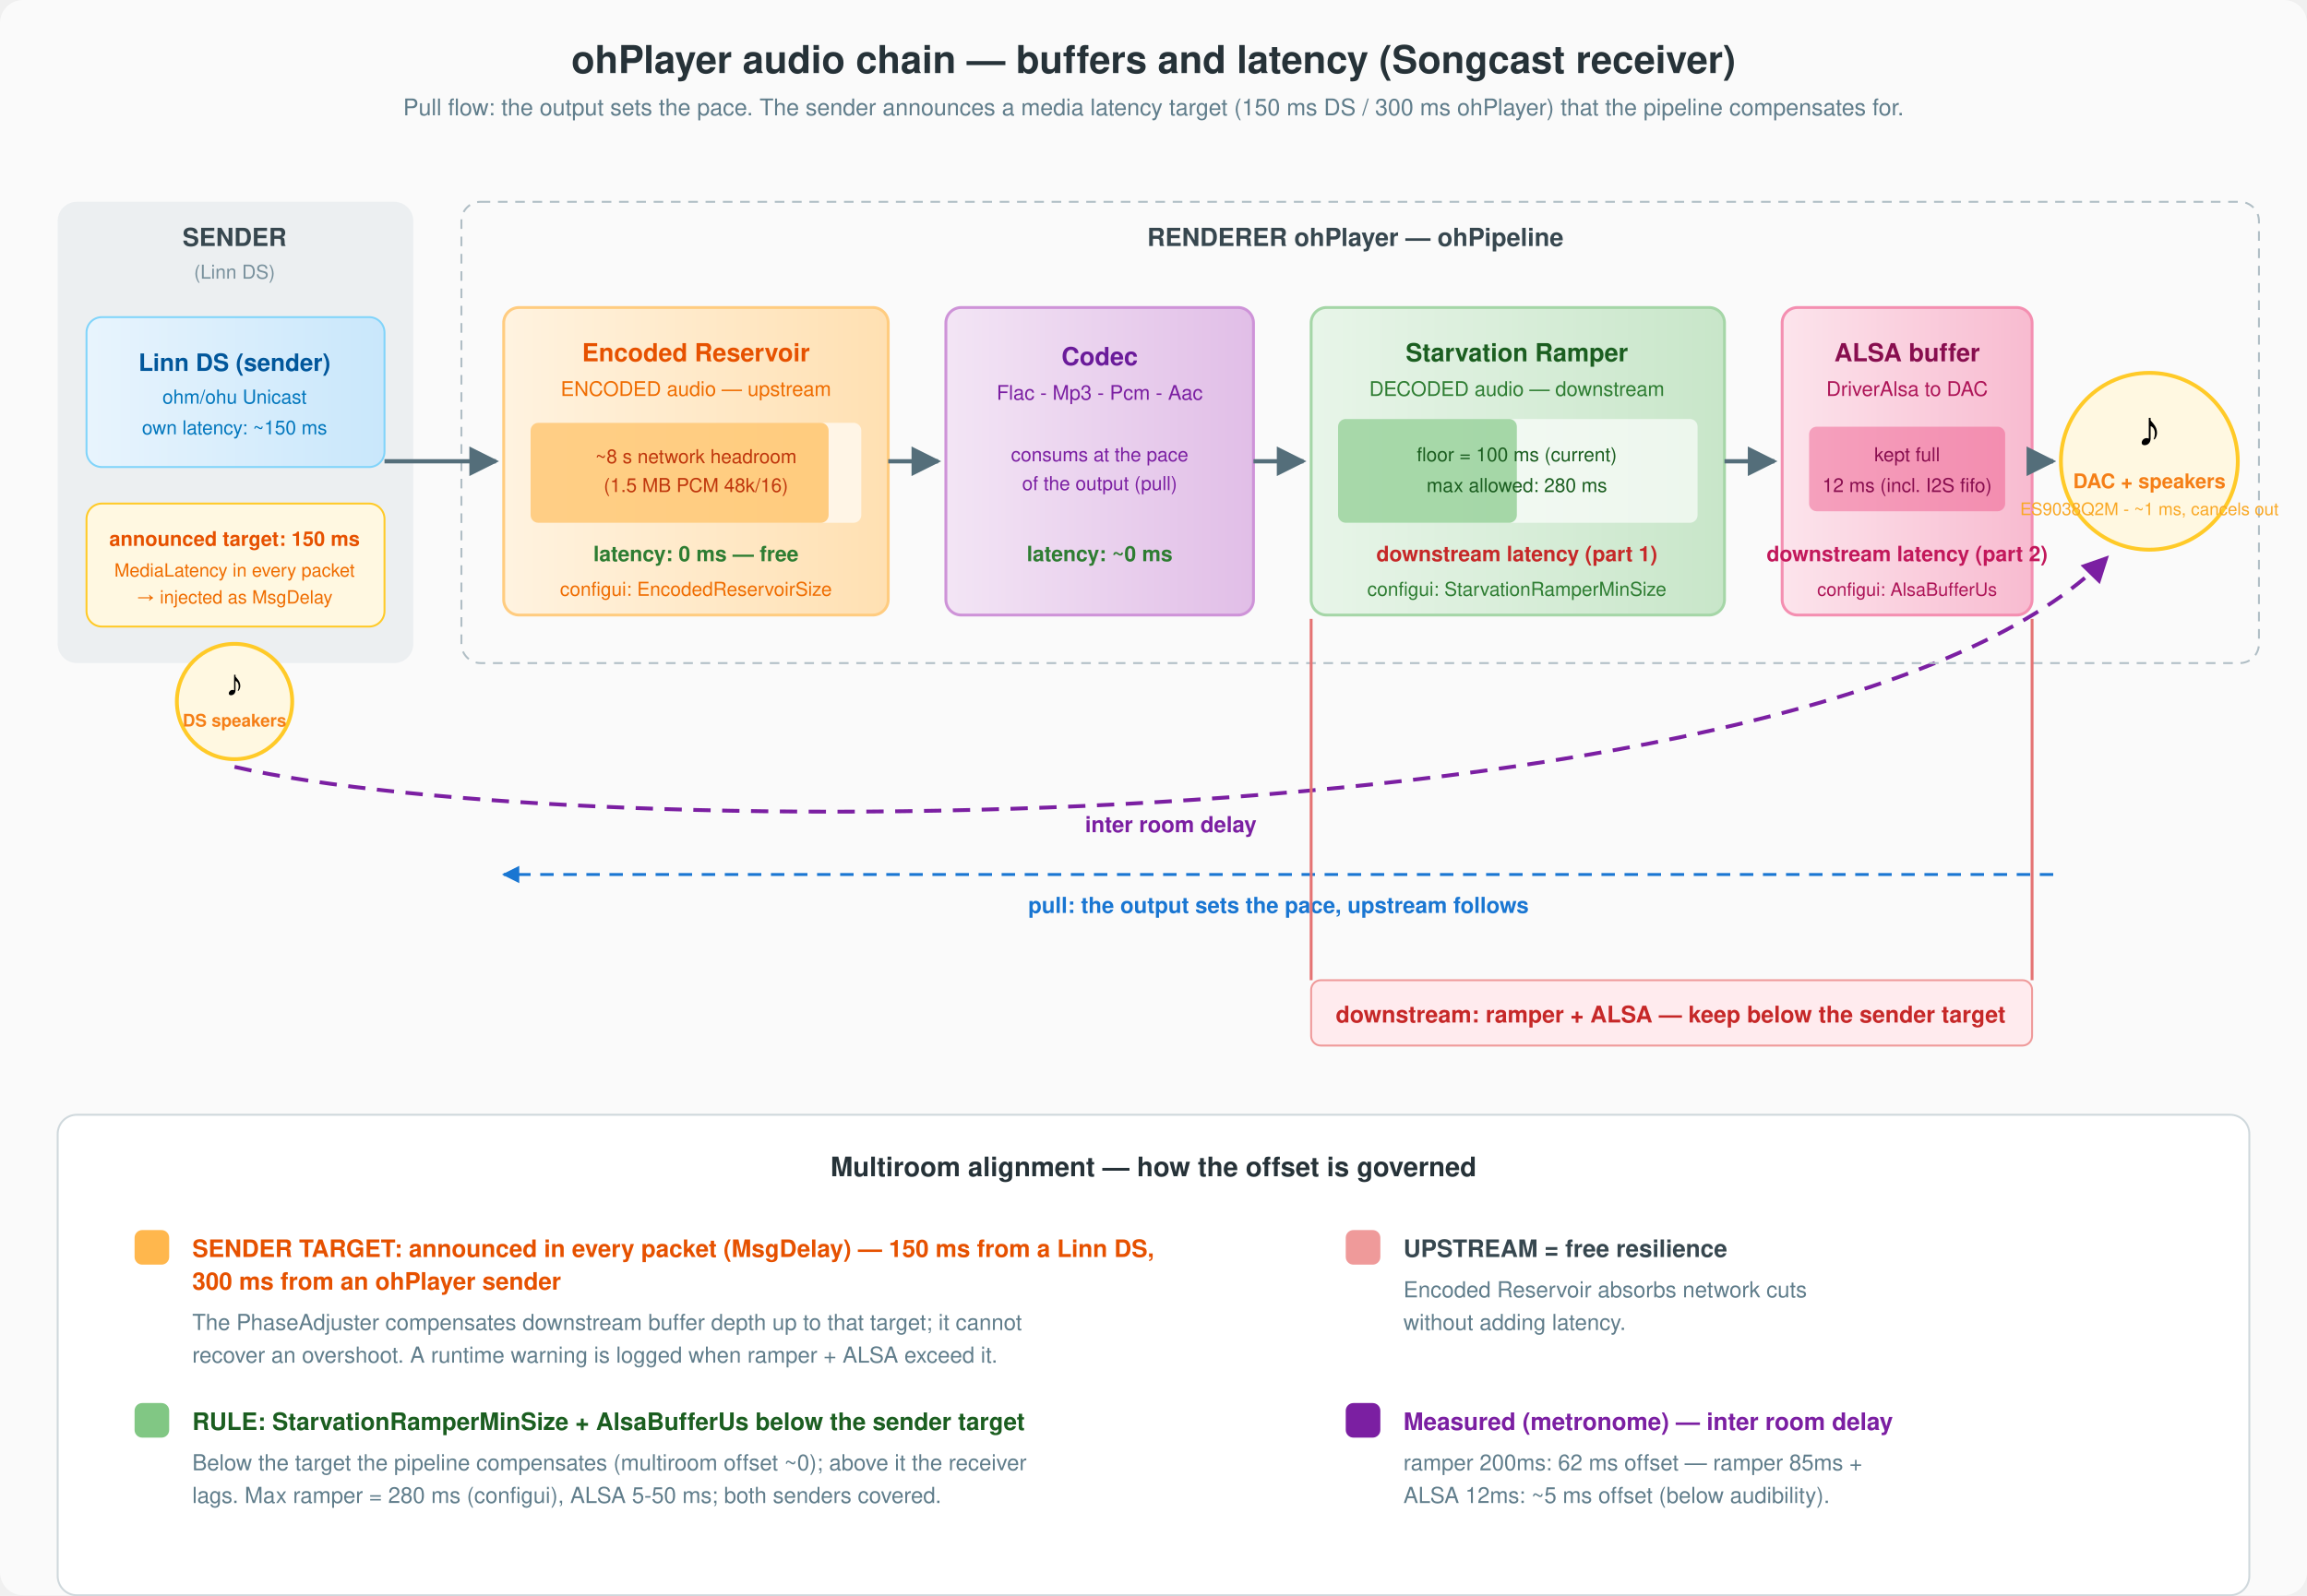
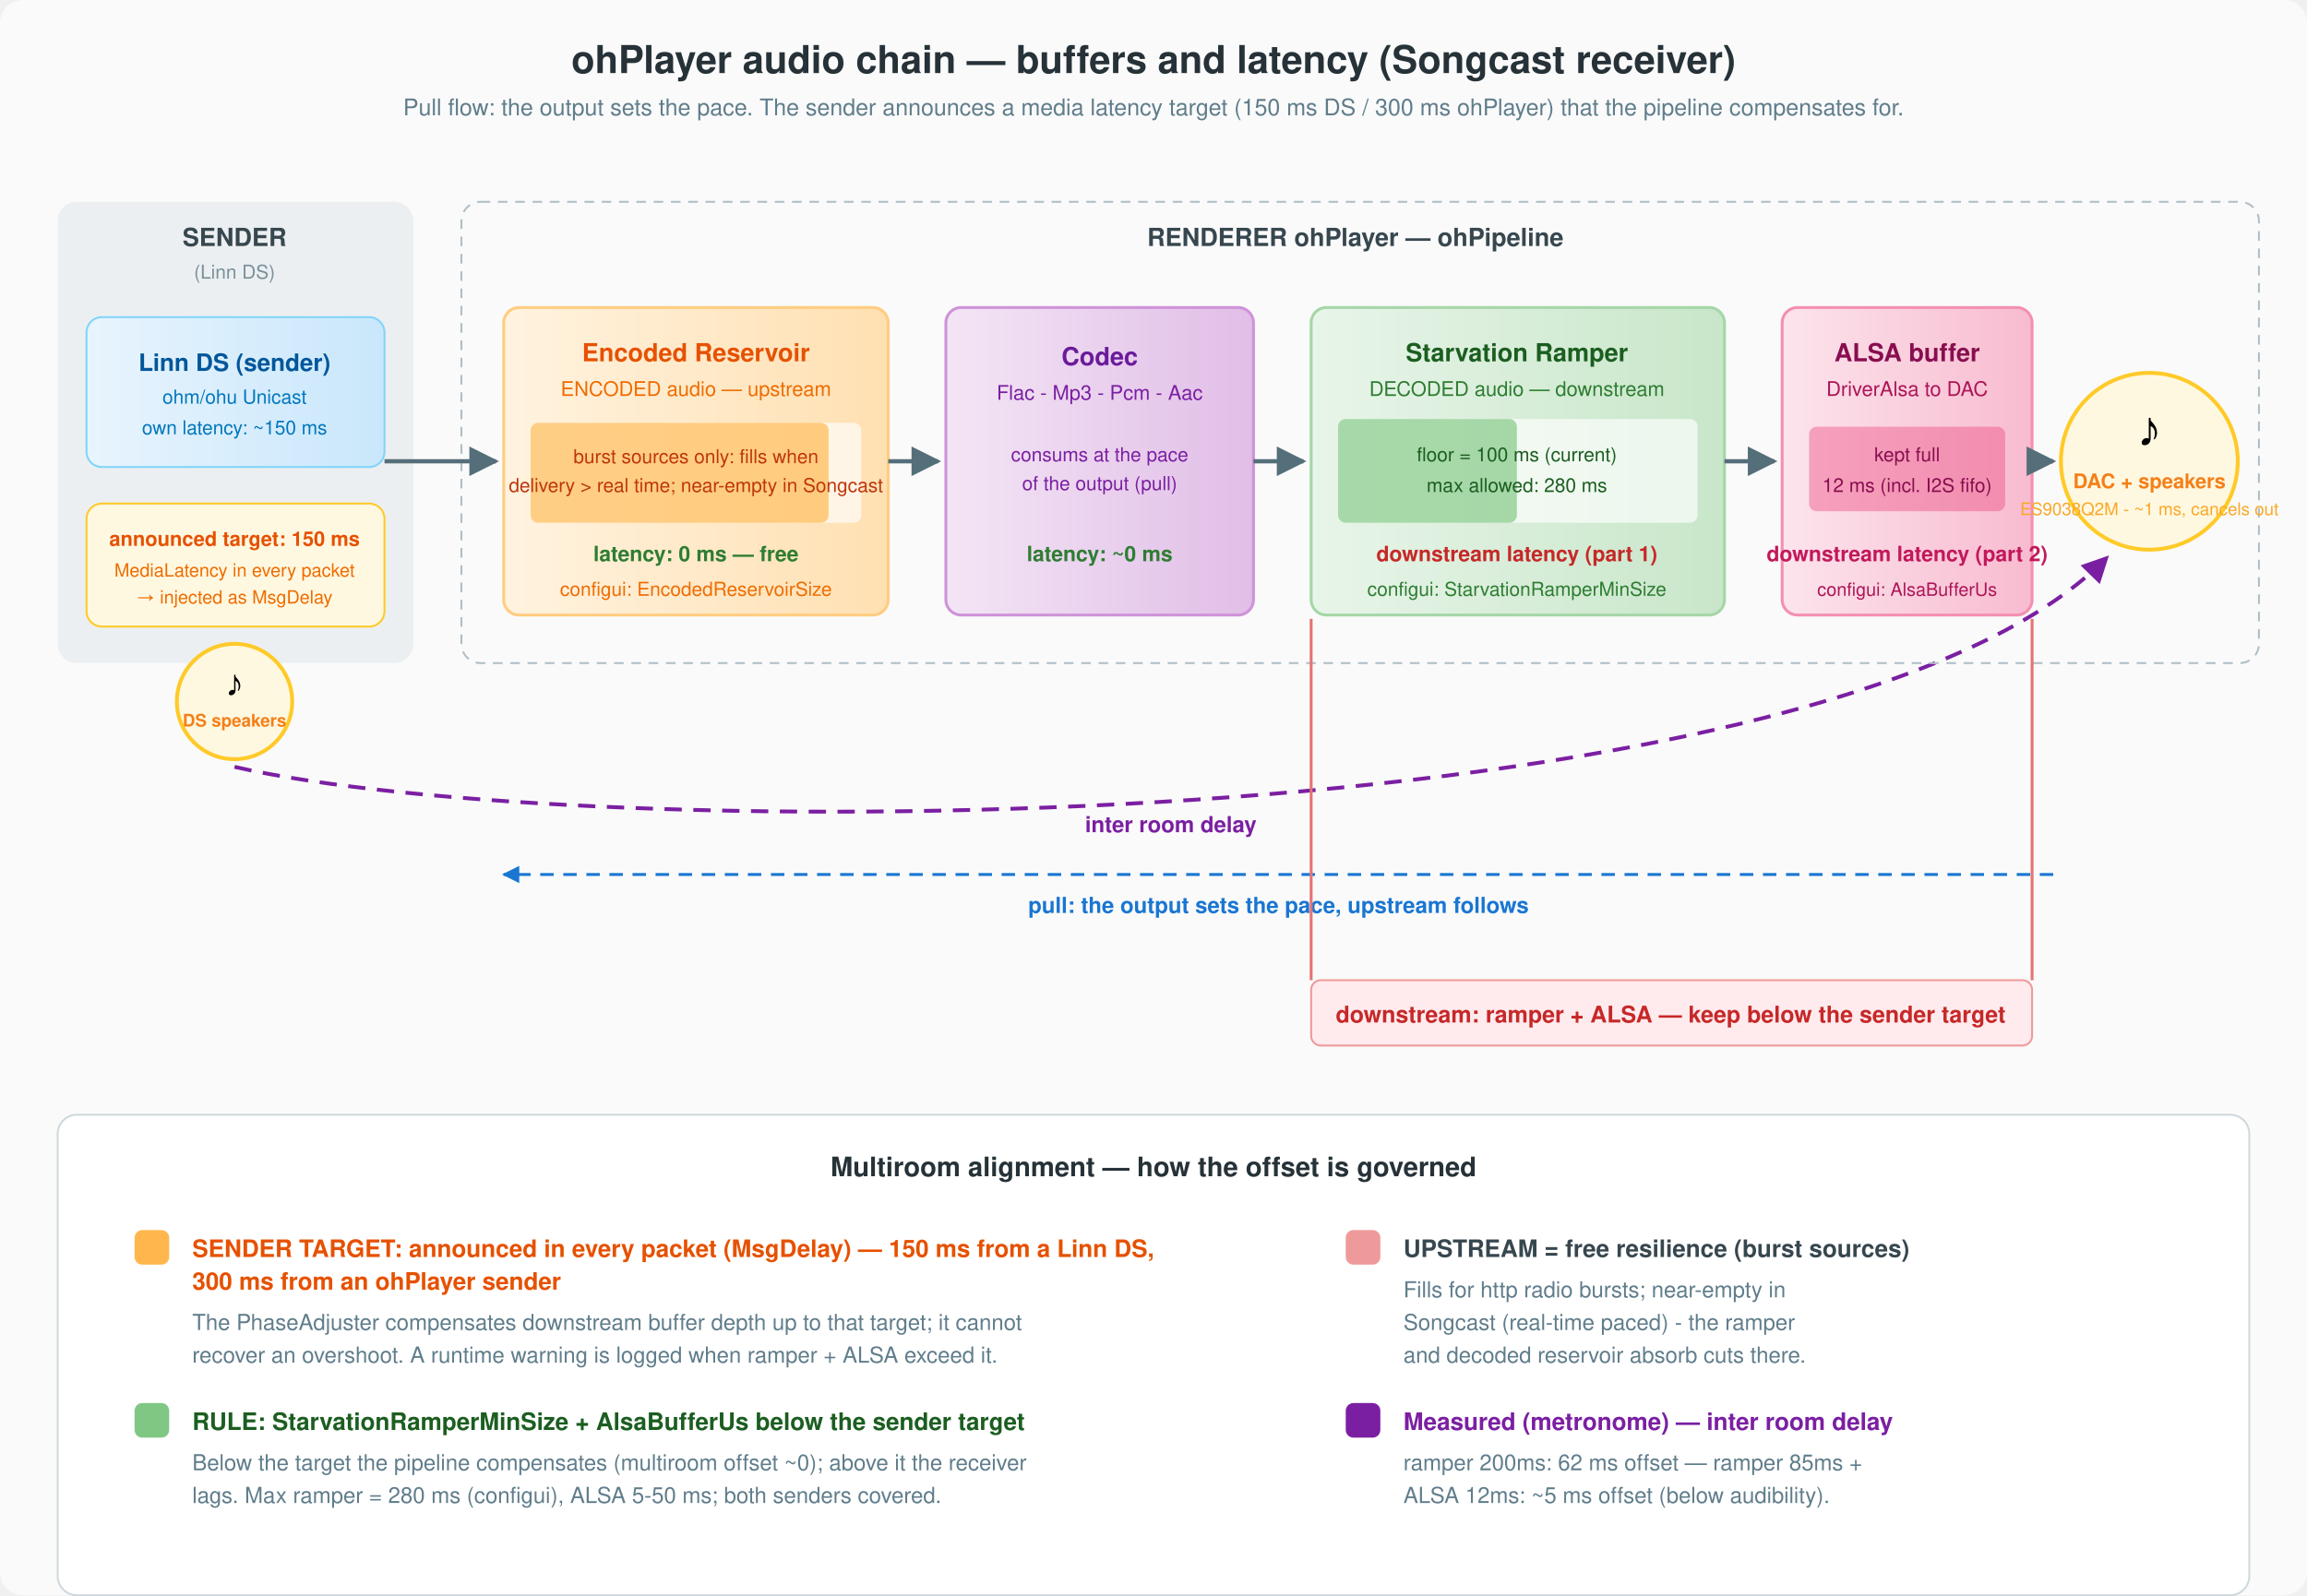
<svg xmlns="http://www.w3.org/2000/svg" width="1200" height="830" viewBox="0 0 1200 830" font-family="Helvetica, Arial, sans-serif">
  <defs>
    <linearGradient id="net" x1="0" y1="0" x2="1" y2="0">
      <stop offset="0" stop-color="#e8f4fd" />
      <stop offset="1" stop-color="#c9e7fb" />
    </linearGradient>
    <linearGradient id="encbuf" x1="0" y1="0" x2="1" y2="0">
      <stop offset="0" stop-color="#fff3e0" />
      <stop offset="1" stop-color="#ffe0b2" />
    </linearGradient>
    <linearGradient id="codec" x1="0" y1="0" x2="1" y2="0">
      <stop offset="0" stop-color="#f3e5f5" />
      <stop offset="1" stop-color="#e1bee7" />
    </linearGradient>
    <linearGradient id="sramper" x1="0" y1="0" x2="1" y2="0">
      <stop offset="0" stop-color="#e8f5e9" />
      <stop offset="1" stop-color="#c8e6c9" />
    </linearGradient>
    <linearGradient id="alsa" x1="0" y1="0" x2="1" y2="0">
      <stop offset="0" stop-color="#fce4ec" />
      <stop offset="1" stop-color="#f8bbd0" />
    </linearGradient>
    <marker id="arrow" viewBox="0 0 10 10" refX="9" refY="5" markerWidth="7" markerHeight="7" orient="auto-start-reverse">
      <path d="M 0 0 L 10 5 L 0 10 z" fill="#546e7a" />
    </marker>
    <marker id="arrowBlue" viewBox="0 0 10 10" refX="9" refY="5" markerWidth="6" markerHeight="6" orient="auto-start-reverse">
      <path d="M 0 0 L 10 5 L 0 10 z" fill="#1976d2" />
    </marker>
    <marker id="arrowViolet" viewBox="0 0 10 10" refX="9" refY="5" markerWidth="7" markerHeight="7" orient="auto-start-reverse">
      <path d="M 0 0 L 10 5 L 0 10 z" fill="#7b1fa2" />
    </marker>
  </defs>
  <rect width="1200" height="830" fill="#fafafa" rx="12" />
  <text x="600" y="38" text-anchor="middle" font-size="20" font-weight="700" fill="#263238">ohPlayer audio chain — buffers and latency (Songcast receiver)</text>
  <text x="600" y="60" text-anchor="middle" font-size="12" fill="#607d8b">Pull flow: the output sets the pace. The sender announces a media latency target (150 ms DS / 300 ms ohPlayer) that the pipeline compensates for.</text>
  <rect x="30" y="105" width="185" height="240" rx="10" fill="#eceff1" />
  <text x="122" y="128" text-anchor="middle" font-size="13" font-weight="700" fill="#37474f">SENDER</text>
  <text x="122" y="145" text-anchor="middle" font-size="10" fill="#78909c">(Linn DS)</text>
  <rect x="45" y="165" width="155" height="78" rx="8" fill="url(#net)" stroke="#81d4fa" />
  <text x="122" y="193" text-anchor="middle" font-size="12.5" font-weight="600" fill="#01579b">Linn DS (sender)</text>
  <text x="122" y="210" text-anchor="middle" font-size="10" fill="#0277bd">ohm/ohu Unicast</text>
  <text x="122" y="226" text-anchor="middle" font-size="10" fill="#0277bd">own latency: ~150 ms</text>
  <rect x="45" y="262" width="155" height="64" rx="8" fill="#fff8e1" stroke="#ffca28" />
  <text x="122" y="284" text-anchor="middle" font-size="10.5" font-weight="700" fill="#e65100">announced target: 150 ms</text>
  <text x="122" y="300" text-anchor="middle" font-size="9.5" fill="#ef6c00">MediaLatency in every packet</text>
  <text x="122" y="314" text-anchor="middle" font-size="9.5" fill="#ef6c00">→ injected as MsgDelay</text>
  <circle cx="122" cy="365" r="30" fill="#fff8e1" stroke="#ffca28" stroke-width="2" />
  <text x="122" y="362" text-anchor="middle" font-size="15">♪</text>
  <text x="122" y="378" text-anchor="middle" font-size="9" font-weight="600" fill="#f57f17">DS speakers</text>
  <path d="M 122 399 C 300 440, 950 440, 1096 290" fill="none" stroke="#7b1fa2" stroke-width="2" stroke-dasharray="9,6" marker-end="url(#arrowViolet)" />
  <text x="609" y="433" text-anchor="middle" font-size="11.5" font-weight="700" fill="#7b1fa2">inter room delay</text>
  <rect x="240" y="105" width="935" height="240" rx="10" fill="none" stroke="#b0bec5" stroke-dasharray="5,4" />
  <text x="705" y="128" text-anchor="middle" font-size="13" font-weight="700" fill="#37474f">RENDERER ohPlayer — ohPipeline</text>
  <rect x="262" y="160" width="200" height="160" rx="8" fill="url(#encbuf)" stroke="#ffcc80" stroke-width="1.5" />
  <text x="362" y="188" text-anchor="middle" font-size="13" font-weight="700" fill="#e65100">Encoded Reservoir</text>
  <text x="362" y="206" text-anchor="middle" font-size="10.5" fill="#ef6c00">ENCODED audio — upstream</text>
  <rect x="276" y="220" width="172" height="52" rx="4" fill="#ffffff" opacity="0.65" />
  <rect x="276" y="220" width="155" height="52" rx="4" fill="#ff9800" opacity="0.45" />
-   <text x="362" y="241" text-anchor="middle" font-size="10" fill="#bf360c">~8 s network headroom</text>
-   <text x="362" y="256" text-anchor="middle" font-size="10" fill="#bf360c">(1.5 MB PCM 48k/16)</text>
+   <text x="362" y="241" text-anchor="middle" font-size="10" fill="#bf360c">burst sources only: fills when</text>
+   <text x="362" y="256" text-anchor="middle" font-size="10" fill="#bf360c">delivery &gt; real time; near-empty in Songcast</text>
  <text x="362" y="292" text-anchor="middle" font-size="11" font-weight="700" fill="#2e7d32">latency: 0 ms — free</text>
  <text x="362" y="310" text-anchor="middle" font-size="10" fill="#ef6c00">configui: EncodedReservoirSize</text>
  <rect x="492" y="160" width="160" height="160" rx="8" fill="url(#codec)" stroke="#ce93d8" stroke-width="1.5" />
  <text x="572" y="190" text-anchor="middle" font-size="13" font-weight="700" fill="#6a1b9a">Codec</text>
  <text x="572" y="208" text-anchor="middle" font-size="10.5" fill="#7b1fa2">Flac - Mp3 - Pcm - Aac</text>
  <text x="572" y="240" text-anchor="middle" font-size="10" fill="#7b1fa2">consums at the pace</text>
  <text x="572" y="255" text-anchor="middle" font-size="10" fill="#7b1fa2">of the output (pull)</text>
  <text x="572" y="292" text-anchor="middle" font-size="11" font-weight="600" fill="#2e7d32">latency: ~0 ms</text>
  <rect x="682" y="160" width="215" height="160" rx="8" fill="url(#sramper)" stroke="#a5d6a7" stroke-width="1.5" />
  <text x="789" y="188" text-anchor="middle" font-size="13" font-weight="700" fill="#1b5e20">Starvation Ramper</text>
  <text x="789" y="206" text-anchor="middle" font-size="10.5" fill="#2e7d32">DECODED audio — downstream</text>
  <rect x="696" y="218" width="187" height="54" rx="4" fill="#ffffff" opacity="0.65" />
  <rect x="696" y="218" width="93" height="54" rx="4" fill="#66bb6a" opacity="0.55" />
  <text x="789" y="240" text-anchor="middle" font-size="10" fill="#1b5e20">floor = 100 ms (current)</text>
  <text x="789" y="256" text-anchor="middle" font-size="10" fill="#1b5e20">max allowed: 280 ms</text>
  <text x="789" y="292" text-anchor="middle" font-size="11" font-weight="700" fill="#c62828">downstream latency (part 1)</text>
  <text x="789" y="310" text-anchor="middle" font-size="10" fill="#2e7d32">configui: StarvationRamperMinSize</text>
  <rect x="927" y="160" width="130" height="160" rx="8" fill="url(#alsa)" stroke="#f48fb1" stroke-width="1.5" />
  <text x="992" y="188" text-anchor="middle" font-size="13" font-weight="700" fill="#880e4f">ALSA buffer</text>
  <text x="992" y="206" text-anchor="middle" font-size="10.5" fill="#ad1457">DriverAlsa to DAC</text>
  <rect x="941" y="222" width="102" height="44" rx="4" fill="#ec407a" opacity="0.4" />
  <text x="992" y="240" text-anchor="middle" font-size="10" fill="#880e4f">kept full</text>
  <text x="992" y="256" text-anchor="middle" font-size="10" fill="#880e4f">12 ms (incl. I2S fifo)</text>
  <text x="992" y="292" text-anchor="middle" font-size="11" font-weight="600" fill="#c2185b">downstream latency (part 2)</text>
  <text x="992" y="310" text-anchor="middle" font-size="9.5" fill="#ad1457">configui: AlsaBufferUs</text>
  <circle cx="1118" cy="240" r="46" fill="#fff8e1" stroke="#ffca28" stroke-width="2" />
  <text x="1118" y="232" text-anchor="middle" font-size="20">♪</text>
  <text x="1118" y="254" text-anchor="middle" font-size="10.5" font-weight="600" fill="#f57f17">DAC + speakers</text>
  <text x="1118" y="268" text-anchor="middle" font-size="9" fill="#f9a825">ES9038Q2M - ~1 ms, cancels out</text>
  <line x1="200" y1="240" x2="258" y2="240" stroke="#546e7a" stroke-width="2.2" marker-end="url(#arrow)" />
  <line x1="462" y1="240" x2="488" y2="240" stroke="#546e7a" stroke-width="2.2" marker-end="url(#arrow)" />
  <line x1="652" y1="240" x2="678" y2="240" stroke="#546e7a" stroke-width="2.2" marker-end="url(#arrow)" />
  <line x1="897" y1="240" x2="923" y2="240" stroke="#546e7a" stroke-width="2.2" marker-end="url(#arrow)" />
  <line x1="1057" y1="240" x2="1068" y2="240" stroke="#546e7a" stroke-width="2.2" marker-end="url(#arrow)" />
  <line x1="1068" y1="455" x2="262" y2="455" stroke="#1976d2" stroke-width="1.5" stroke-dasharray="7,5" marker-end="url(#arrowBlue)" />
  <text x="665" y="475" text-anchor="middle" font-size="11.5" font-weight="600" fill="#1976d2">pull: the output sets the pace, upstream follows</text>
  <line x1="682" y1="322" x2="682" y2="510" stroke="#e57373" stroke-width="1.5" />
  <line x1="1057" y1="322" x2="1057" y2="510" stroke="#e57373" stroke-width="1.5" />
  <rect x="682" y="510" width="375" height="34" rx="5" fill="#ffebee" stroke="#ef9a9a" />
  <text x="869" y="532" text-anchor="middle" font-size="12" font-weight="700" fill="#c62828">downstream: ramper + ALSA — keep below the sender target</text>
  <rect x="30" y="580" width="1140" height="250" rx="10" fill="#ffffff" stroke="#cfd8dc" />
  <text x="600" y="612" text-anchor="middle" font-size="14" font-weight="700" fill="#263238">Multiroom alignment — how the offset is governed</text>
  <rect x="70" y="640" width="18" height="18" rx="4" fill="#ffb74d" />
  <text x="100" y="654" font-size="12.5" font-weight="700" fill="#e65100">SENDER TARGET: announced in every packet (MsgDelay) — 150 ms from a Linn DS,</text>
  <text x="100" y="671" font-size="12.5" font-weight="700" fill="#e65100">300 ms from an ohPlayer sender</text>
  <text x="100" y="692" font-size="11.5" fill="#607d8b">The PhaseAdjuster compensates downstream buffer depth up to that target; it cannot</text>
  <text x="100" y="709" font-size="11.5" fill="#607d8b">recover an overshoot. A runtime warning is logged when ramper + ALSA exceed it.</text>
  <rect x="70" y="730" width="18" height="18" rx="4" fill="#81c784" />
  <text x="100" y="744" font-size="12.5" font-weight="700" fill="#1b5e20">RULE: StarvationRamperMinSize + AlsaBufferUs below the sender target</text>
  <text x="100" y="765" font-size="11.5" fill="#607d8b">Below the target the pipeline compensates (multiroom offset ~0); above it the receiver</text>
  <text x="100" y="782" font-size="11.5" fill="#607d8b">lags. Max ramper = 280 ms (configui), ALSA 5-50 ms; both senders covered.</text>
  <rect x="700" y="640" width="18" height="18" rx="4" fill="#ef9a9a" />
-   <text x="730" y="654" font-size="12.5" font-weight="700" fill="#37474f">UPSTREAM = free resilience</text>
-   <text x="730" y="675" font-size="11.5" fill="#607d8b">Encoded Reservoir absorbs network cuts</text>
-   <text x="730" y="692" font-size="11.5" fill="#607d8b">without adding latency.</text>
+   <text x="730" y="654" font-size="12.5" font-weight="700" fill="#37474f">UPSTREAM = free resilience (burst sources)</text>
+   <text x="730" y="675" font-size="11.5" fill="#607d8b">Fills for http radio bursts; near-empty in</text>
+   <text x="730" y="692" font-size="11.5" fill="#607d8b">Songcast (real-time paced) - the ramper</text>
+   <text x="730" y="709" font-size="11.5" fill="#607d8b">and decoded reservoir absorb cuts there.</text>
  <rect x="700" y="730" width="18" height="18" rx="4" fill="#7b1fa2" />
  <text x="730" y="744" font-size="12.5" font-weight="700" fill="#7b1fa2">Measured (metronome) — inter room delay</text>
  <text x="730" y="765" font-size="11.5" fill="#607d8b">ramper 200ms: 62 ms offset — ramper 85ms +</text>
  <text x="730" y="782" font-size="11.5" fill="#607d8b">ALSA 12ms: ~5 ms offset (below audibility).</text>
</svg>
